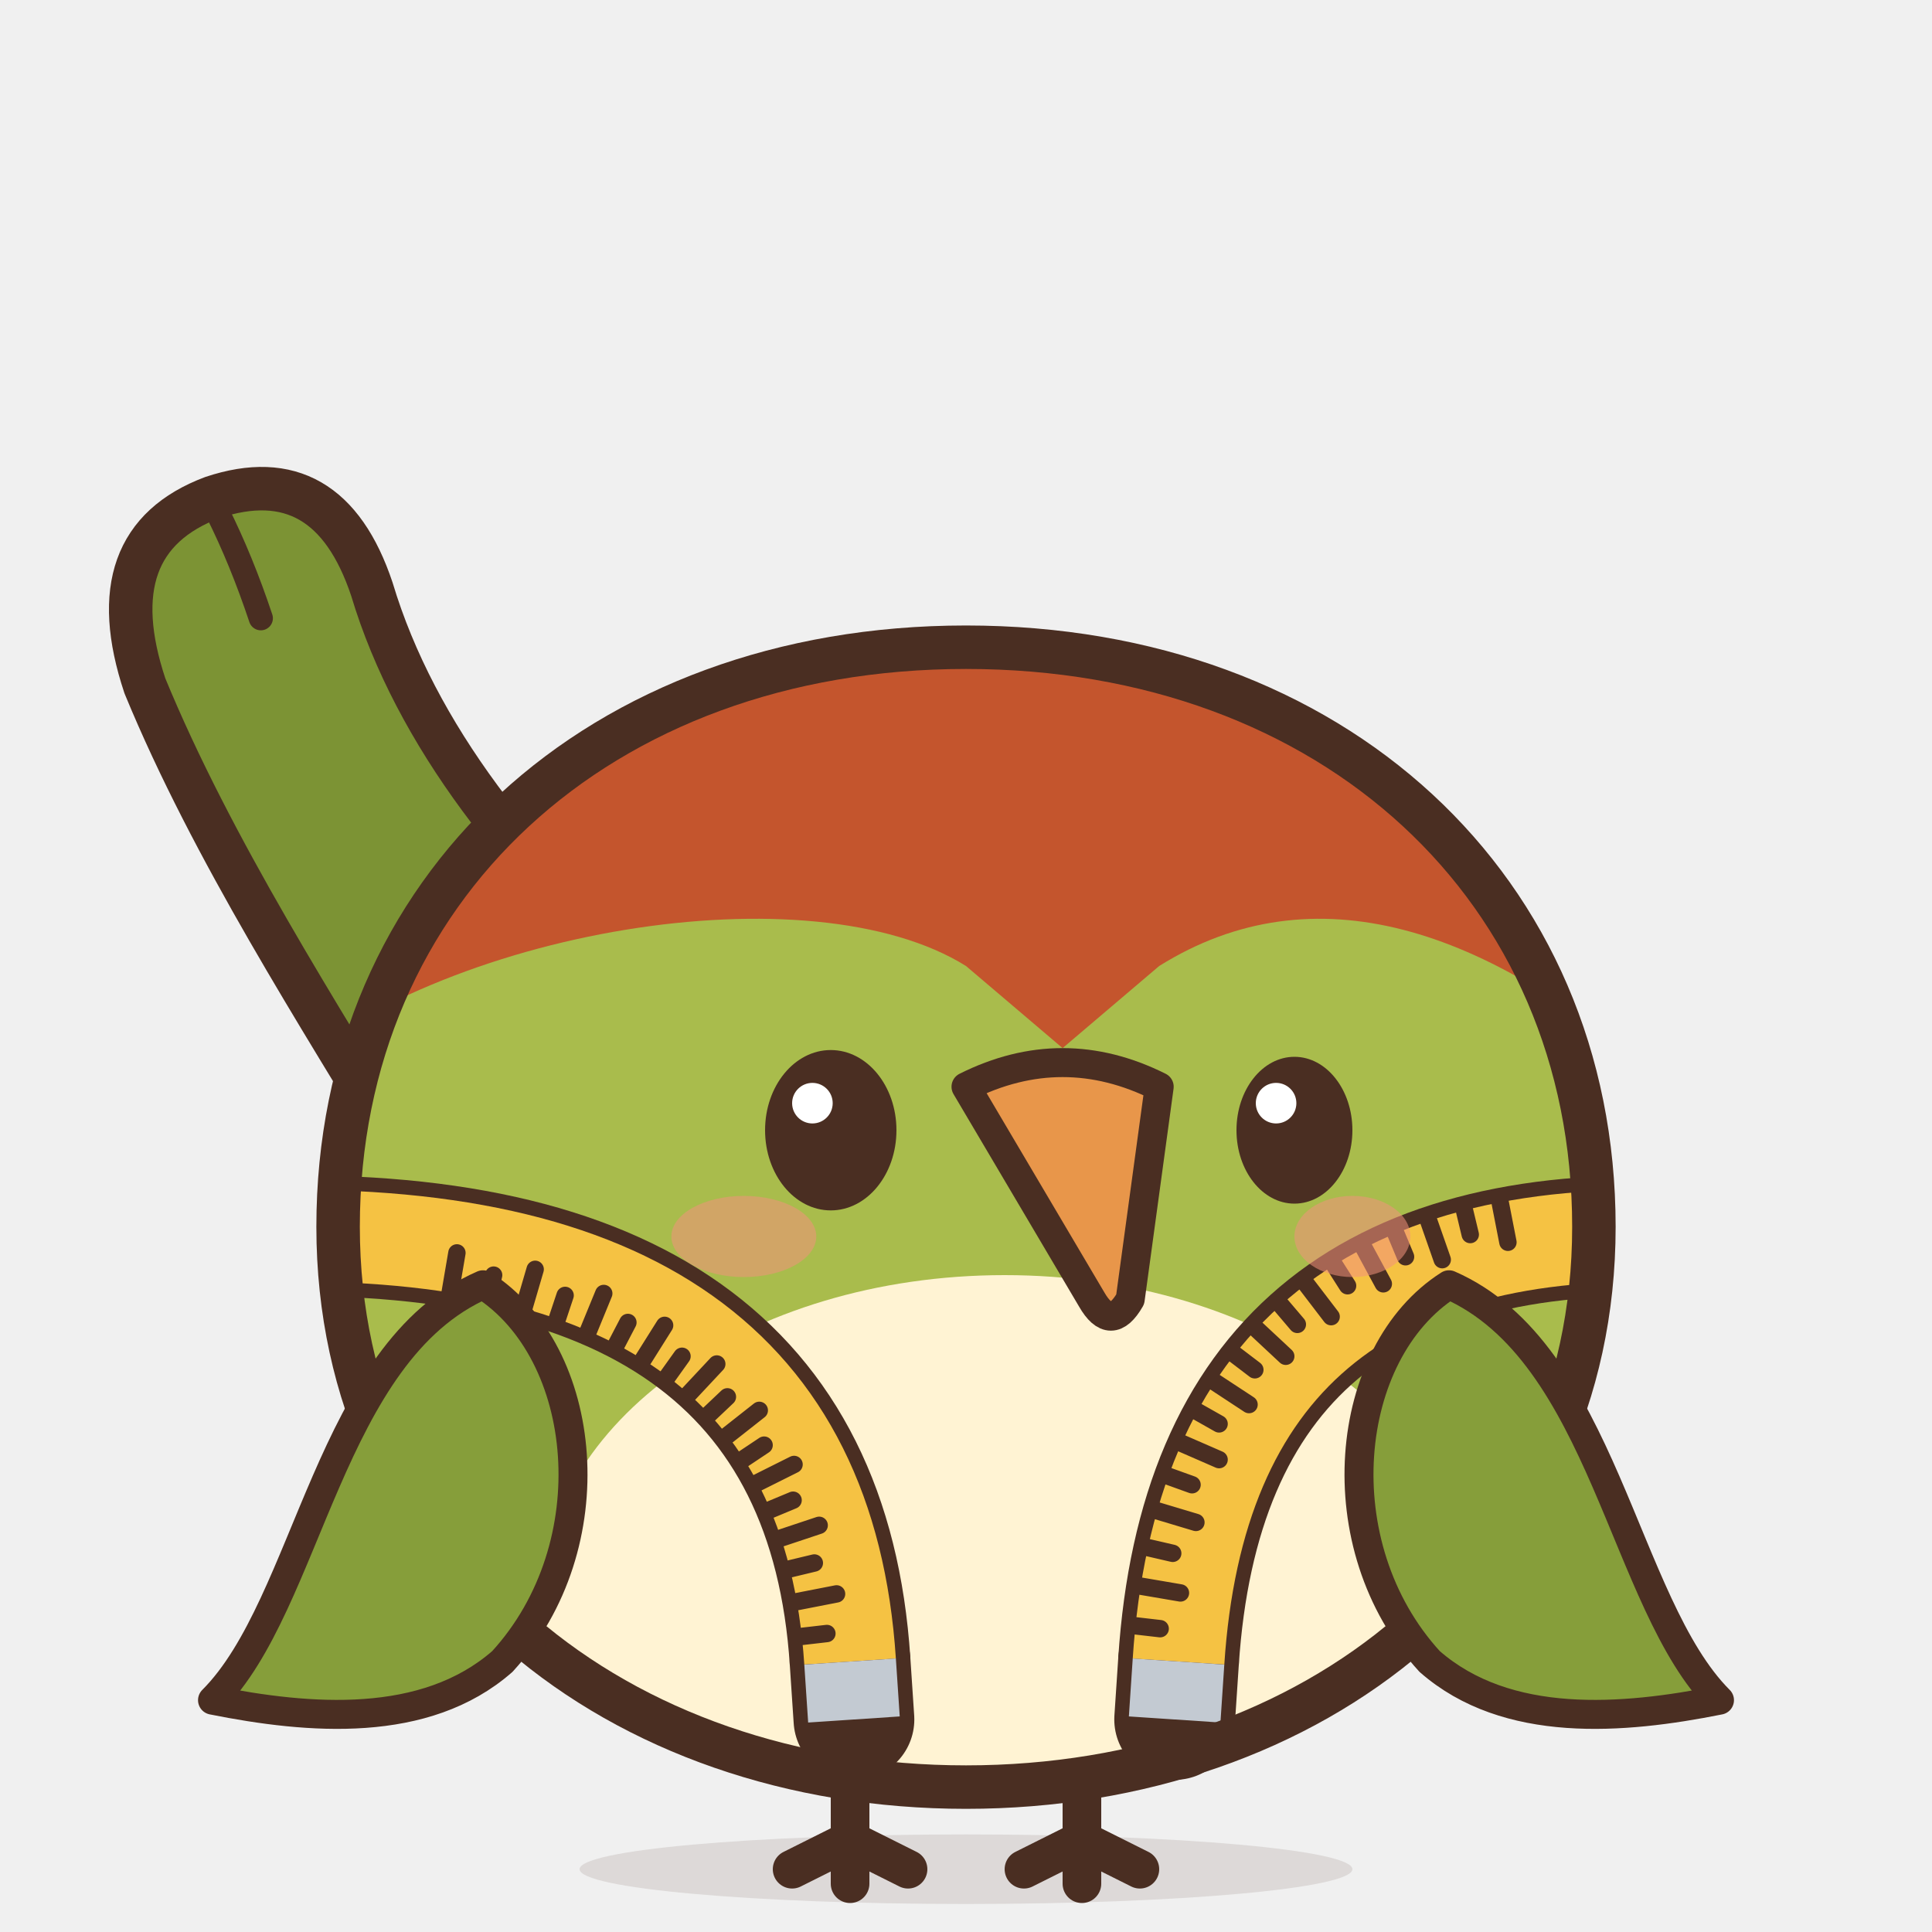
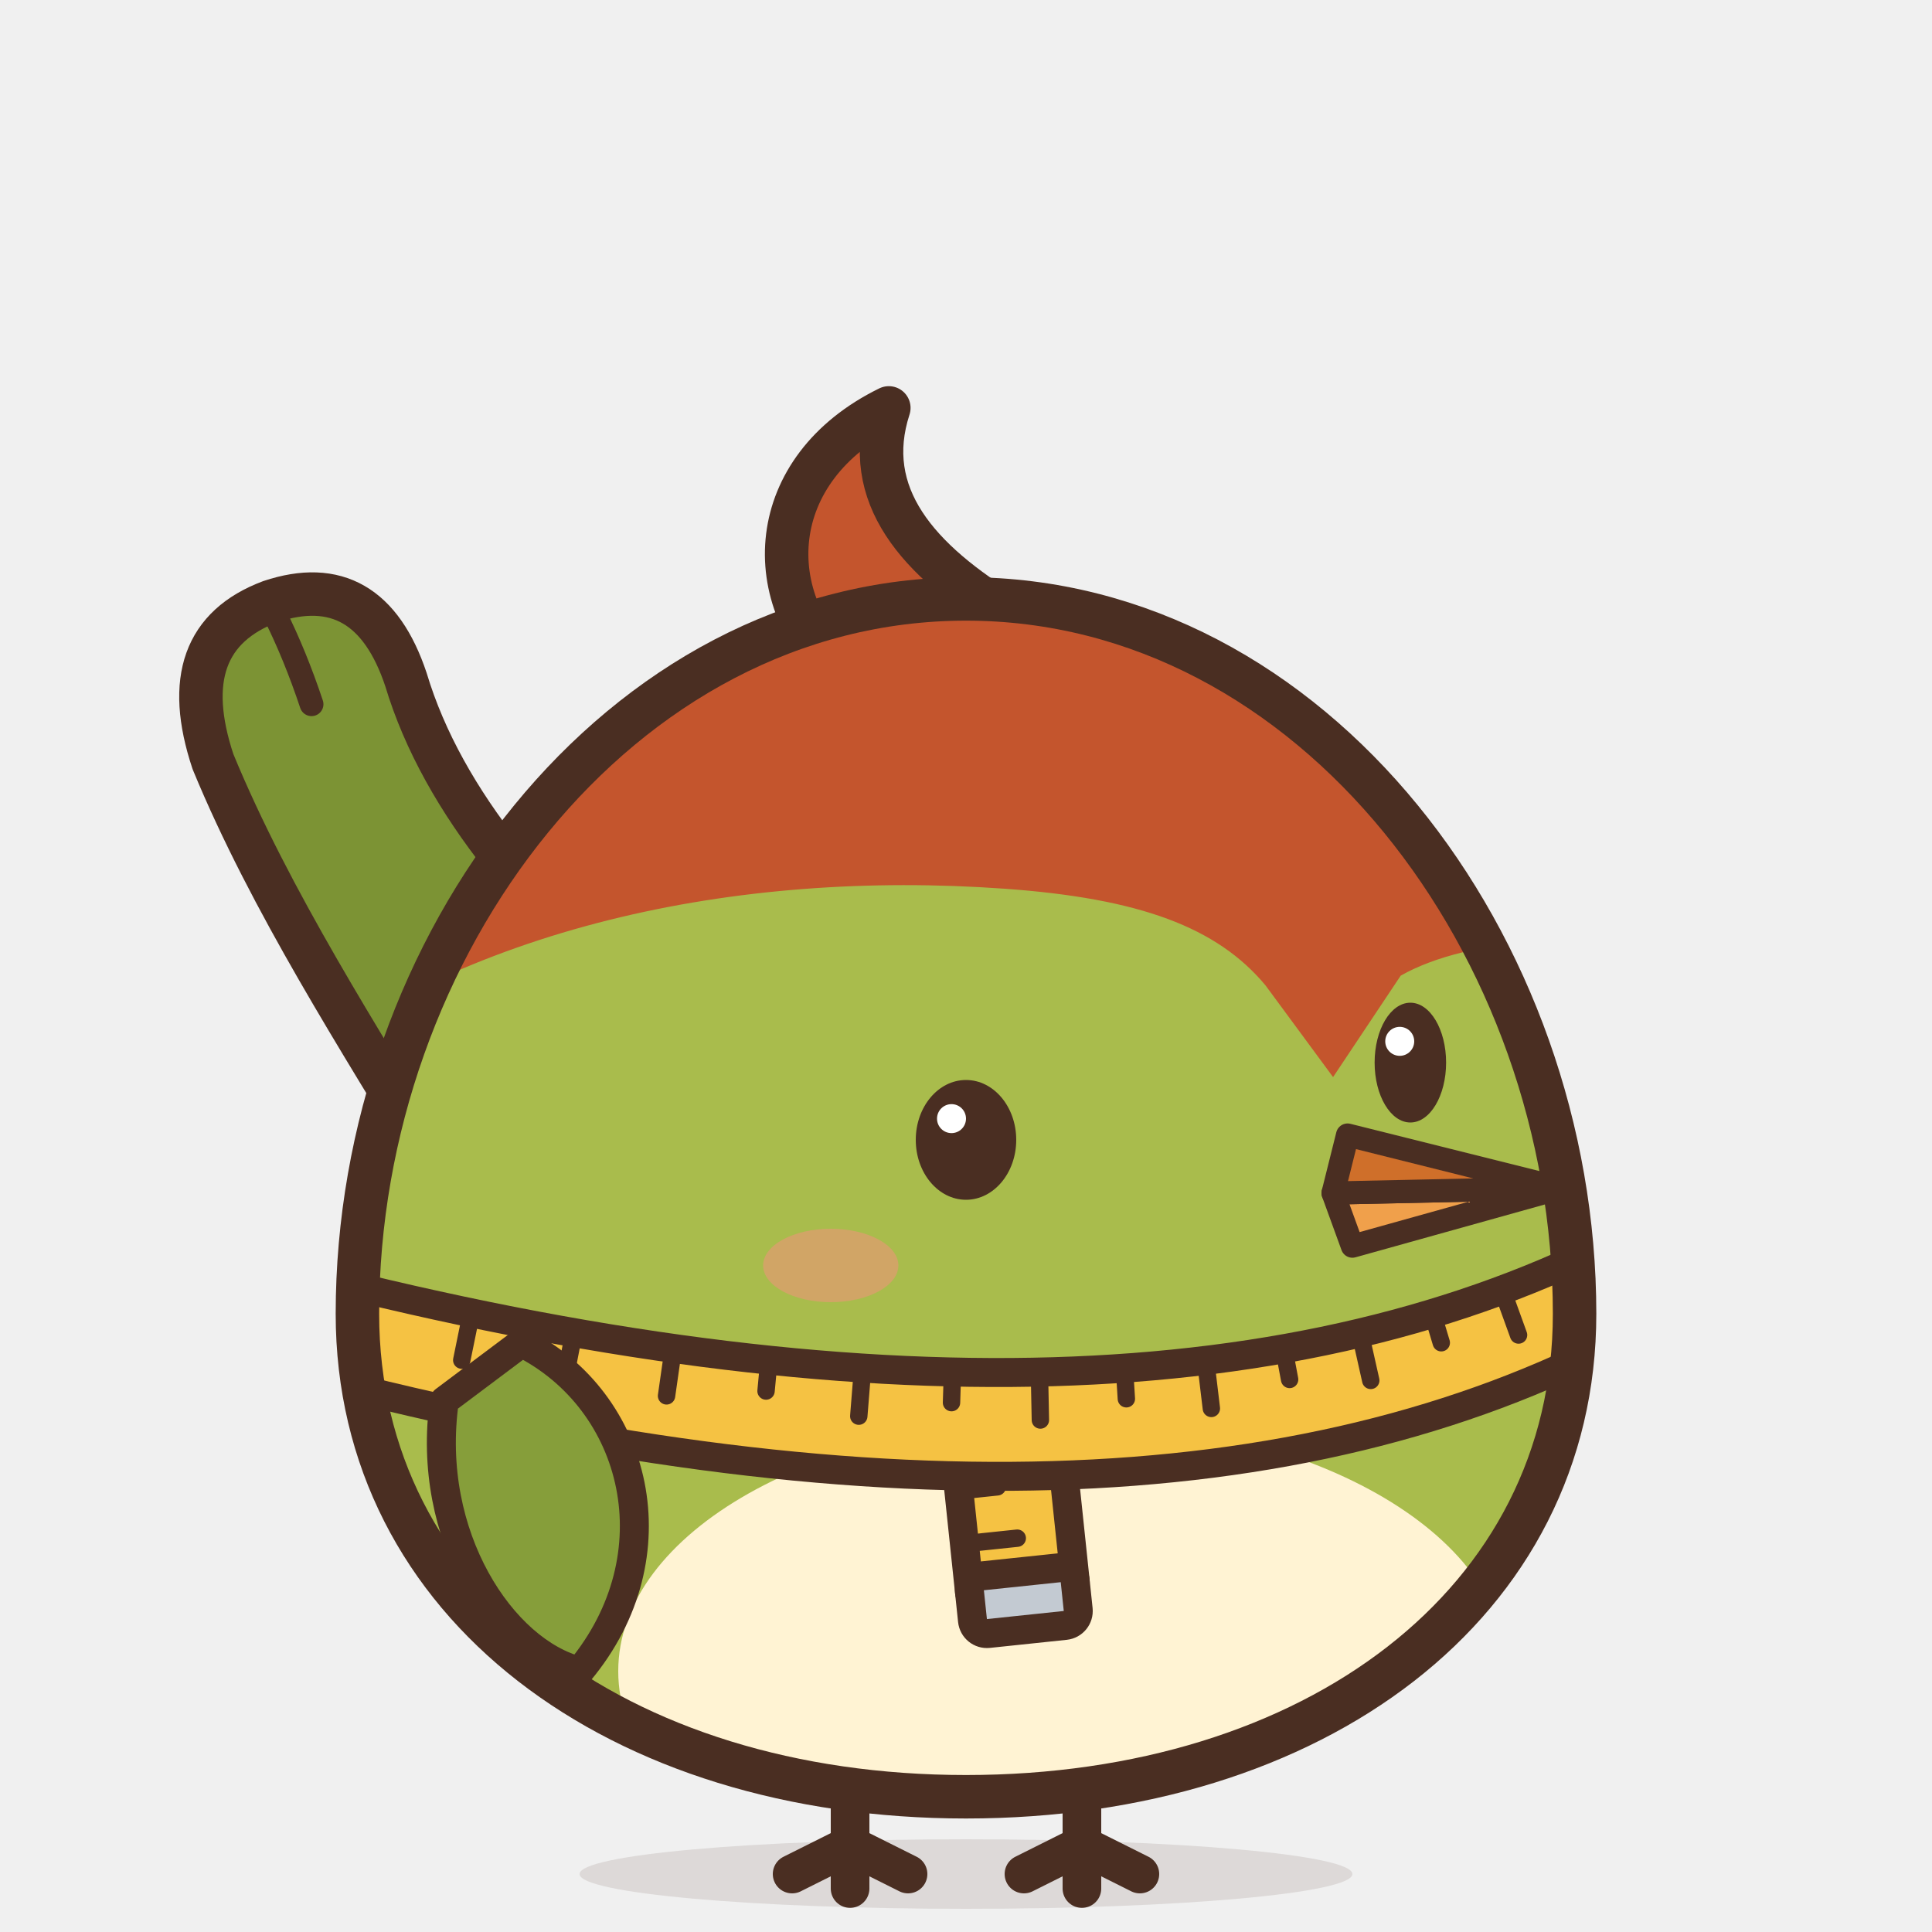
<svg xmlns="http://www.w3.org/2000/svg" viewBox="0 0 200 200" width="200" height="200" role="img" aria-labelledby="t d">
  <defs>
    <clipPath id="fitz-turn">
-       <path d="M100 67 C 138 67, 165 92, 165 127 C 165 162, 136 185, 100 185 C 64 185, 35 162, 35 127 C 35 92, 62 67, 100 67 Z" />
-     </clipPath>
-     <clipPath id="fitz-turn-tape">
-       <path d="M100 67 C 138 67, 165 92, 165 127 C 165 162, 136 185, 100 185 C 64 185, 35 162, 35 127 C 35 92, 62 67, 100 67 Z" />
-       <rect x="60" y="150" width="80" height="50" />
+       <path d="M100 62 C 136 62, 163 98, 163 136 C 163 166, 136 186, 100 186 C 64 186, 37 166, 37 136 C 37 98, 64 62, 100 62 Z" />
    </clipPath>
  </defs>
-   <ellipse class="shadow" cx="100" cy="193.5" rx="40" ry="3.6" fill="#4A2E22" opacity=".12" />
+   <ellipse class="shadow" cx="100" cy="194" rx="40" ry="3.6" fill="#4A2E22" opacity=".12" />
  <g class="bird">
    <g class="feet">
-       <path d="M88 181 L88 190.5 M82 193.5 L88 190.5 L94 193.5 M88 190.5 L88 195" stroke="#4A2E22" stroke-width="4" stroke-linecap="round" stroke-linejoin="round" fill="none" />
-       <path d="M112 181 L112 190.5 M106 193.5 L112 190.5 L118 193.5 M112 190.5 L112 195" stroke="#4A2E22" stroke-width="4" stroke-linecap="round" stroke-linejoin="round" fill="none" />
+       <path d="M88 183 L88 191 M82 194 L88 191 L94 194 M88 191 L88 195.5" stroke="#4A2E22" stroke-width="4" stroke-linecap="round" stroke-linejoin="round" fill="none" />
+       <path d="M112 183 L112 191 M106 194 L112 191 L118 194 M112 191 L112 195.5" stroke="#4A2E22" stroke-width="4" stroke-linecap="round" stroke-linejoin="round" fill="none" />
    </g>
    <g class="tail">
-       <path d="M68 102 L42 120 C 33 105, 22 88, 15 71 Q 10 56 22 51.5 Q 34 47.5 38.5 61 C 43 76, 54 90, 68 102 Z" fill="#7C9334" stroke="#4A2E22" stroke-width="4.5" stroke-linejoin="round" />
-       <path d="M22.5 53 Q 25 58 27 64" fill="none" stroke="#4A2E22" stroke-width="2.5" stroke-linecap="round" />
+       <g transform="translate(9.3 16.8) scale(.85)">
+         <path d="M70 104 L42 122 C 33 107, 22 90, 15 73 Q 10 58 22 53.5 Q 34 49.5 38.5 63 C 43 78, 55 92, 70 104 Z" fill="#7C9334" stroke="#4A2E22" stroke-width="5.29" stroke-linejoin="round" />
+         <path d="M22.5 55 Q 25 60 27 66" fill="none" stroke="#4A2E22" stroke-width="2.9" stroke-linecap="round" />
+       </g>
+     </g>
+     <g class="tuft" transform="rotate(-14 100 66) translate(-6 0)">
+       <path d="M93 67 C 86 57, 90 44, 104 41 C 99 49, 103 57, 111 65 Z" fill="#C4552D" stroke="#4A2E22" stroke-width="4.5" stroke-linejoin="round" />
    </g>
    <g class="body">
-       <path d="M100 67 C 138 67, 165 92, 165 127 C 165 162, 136 185, 100 185 C 64 185, 35 162, 35 127 C 35 92, 62 67, 100 67 Z" fill="#A9BC4C" />
+       <path d="M100 62 C 136 62, 163 98, 163 136 C 163 166, 136 186, 100 186 C 64 186, 37 166, 37 136 C 37 98, 64 62, 100 62 Z" fill="#A9BC4C" />
      <g clip-path="url(#fitz-turn)">
-         <path d="M28 112 C 46 96, 84 90, 100 100 L110 108.5 L120 100 C 136 90, 154 96, 172 112 L172 40 L28 40 Z" fill="#C4552D" />
-         <ellipse cx="104.0" cy="166" rx="48" ry="34" fill="#FFF3D3" />
+         <path d="M28 112 C 48 96, 76 90, 104 92 C 118 93, 126 96, 131 102 L138 111.5 L145 101 C 152 97, 166 96, 178 99 L178 40 L28 40 Z" fill="#C4552D" />
+         <ellipse cx="110" cy="173" rx="46" ry="26" fill="#FFF3D3" />
      </g>
-       <g class="tape" clip-path="url(#fitz-turn-tape)">
-         <path d="M26 128 Q85 126 88 172" fill="none" stroke="#4A2E22" stroke-width="12.5" />
-         <path d="M88 172 L88.4 178" fill="none" stroke="#4A2E22" stroke-width="12.5" stroke-linecap="round" />
-         <path d="M26 128 Q85 126 88 172" fill="none" stroke="#F5C243" stroke-width="9.5" />
-         <path d="M88 172 L88.4 178" fill="none" stroke="#C3CAD2" stroke-width="9.5" />
-         <path d="M46.6 133.8 L47.3 129.7 M50.5 134.5 L51.1 132 M54.2 135.5 L55.4 131.4 M57.7 136.5 L58.5 134.1 M60.9 137.8 L62.5 133.9 M63.8 139.2 L65 136.9 M66.6 140.7 L68.8 137.2 M69.1 142.5 L70.6 140.4 M71.3 144.3 L74.2 141.2 M73.4 146.4 L75.3 144.6 M75.3 148.6 L78.6 146 M77 151 L79.1 149.6 M78.4 153.5 L82.2 151.6 M79.7 156.3 L82.1 155.3 M80.9 159.2 L84.8 157.9 M81.8 162.4 L84.3 161.8 M82.5 165.8 L86.6 165 M83 169.4 L85.6 169.1" stroke="#4A2E22" stroke-width="1.8" stroke-linecap="round" />
-         <path d="M174 128 Q125 126 122 172" fill="none" stroke="#4A2E22" stroke-width="12.5" />
-         <path d="M122 172 L121.6 178" fill="none" stroke="#4A2E22" stroke-width="12.5" stroke-linecap="round" />
-         <path d="M174 128 Q125 126 122 172" fill="none" stroke="#F5C243" stroke-width="9.5" />
-         <path d="M122 172 L121.6 178" fill="none" stroke="#C3CAD2" stroke-width="9.5" />
-         <path d="M155.3 124.5 L156.1 128.6 M151.6 125.3 L152.2 127.8 M147.9 126.4 L149.3 130.4 M144.5 127.7 L145.5 130.1 M141.2 129.2 L143.2 132.9 M138.1 130.9 L139.5 133.1 M135.2 132.9 L137.8 136.3 M132.6 135.1 L134.3 137.1 M130.1 137.6 L133.1 140.4 M127.8 140.2 L129.9 141.8 M125.8 143.1 L129.3 145.4 M123.9 146.1 L126.2 147.4 M122.3 149.4 L126.2 151.1 M120.9 152.8 L123.4 153.7 M119.8 156.4 L123.8 157.6 M118.8 160.2 L121.4 160.8 M118.1 164.2 L122.2 164.9 M117.5 168.3 L120.1 168.6" stroke="#4A2E22" stroke-width="1.8" stroke-linecap="round" />
+       <g transform="translate(104 146.8) rotate(-6)">
+         <rect x="-5.5" y="0" width="11" height="19" rx="1.5" fill="#F5C243" stroke="#4A2E22" stroke-width="3" />
+         <path d="M-5.5 7 L-1.5 7 M-5.5 12.5 L0 12.5" stroke="#4A2E22" stroke-width="1.8" stroke-linecap="round" />
+         <rect x="-5.5" y="16" width="11" height="6" rx="1.5" fill="#C3CAD2" stroke="#4A2E22" stroke-width="3" />
      </g>
-       <path d="M100 67 C 138 67, 165 92, 165 127 C 165 162, 136 185, 100 185 C 64 185, 35 162, 35 127 C 35 92, 62 67, 100 67 Z" fill="none" stroke="#4A2E22" stroke-width="4.5" />
+       <g class="band" clip-path="url(#fitz-turn)">
+         <path d="M32 132 Q118 154 168 128 L168 138.5 Q118 165 32 142.5 Z" fill="#F5C243" />
+         <path d="M48.8 135.9 L47.8 140.8 M59.4 138 L58.8 141.1 M69.7 139.6 L69 144.5 M79.6 140.8 L79.3 144 M89.3 141.6 L88.9 146.6 M98.6 142 L98.5 145.2 M107.6 142 L107.7 147 M116.4 141.6 L116.6 144.8 M124.8 140.8 L125.4 145.8 M132.9 139.6 L133.5 142.8 M140.8 138 L141.9 142.9 M148.3 136 L149.2 139 M155.5 133.5 L157.2 138.2" stroke="#4A2E22" stroke-width="1.8" stroke-linecap="round" />
+         <path d="M32 132 Q118 154 168 128" fill="none" stroke="#4A2E22" stroke-width="3" />
+         <path d="M32 142.5 Q118 165 168 138.5" fill="none" stroke="#4A2E22" stroke-width="3" />
+       </g>
+       <path d="M100 62 C 136 62, 163 98, 163 136 C 163 166, 136 186, 100 186 C 64 186, 37 166, 37 136 C 37 98, 64 62, 100 62 Z" fill="none" stroke="#4A2E22" stroke-width="4.5" />
      <g class="wing l">
-         <path d="M50 133 C 61 140, 63 160, 52 172 C 44 179, 32 178, 22 176 C 32 166, 34 140, 50 133 Z" fill="#869E3A" stroke="#4A2E22" stroke-width="3" stroke-linejoin="round" />
-       </g>
-       <g class="wing r">
-         <path d="M150 133 C 139 140, 137 160, 148 172 C 156 179, 168 178, 178 176 C 168 166, 166 140, 150 133 Z" fill="#869E3A" stroke="#4A2E22" stroke-width="3" stroke-linejoin="round" />
+         <path d="M54 139 C 66 145, 70 161, 60 173 C 52 171, 44 159, 46 145 Z" fill="#869E3A" stroke="#4A2E22" stroke-width="3" stroke-linejoin="round" />
      </g>
      <g class="blush" fill="#F2917C" opacity=".55">
-         <ellipse cx="77" cy="128" rx="7.5" ry="4.2" />
-         <ellipse cx="140" cy="128" rx="6.0" ry="4.2" />
+         <ellipse cx="86" cy="131" rx="7" ry="3.8" />
      </g>
      <g class="pupils">
        <g class="eye">
-           <ellipse cx="86" cy="117" rx="6.8" ry="8.3" fill="#4A2E22" />
-           <circle cx="84.1" cy="114.2" r="2.1" fill="#FFFFFF" />
+           <ellipse cx="100" cy="118" rx="5.2" ry="6.2" fill="#4A2E22" />
+           <circle cx="98.5" cy="115.8" r="1.5" fill="#FFFFFF" />
        </g>
        <g class="eye">
-           <ellipse cx="134" cy="117" rx="6" ry="7.6" fill="#4A2E22" />
-           <circle cx="132.1" cy="114.2" r="2.1" fill="#FFFFFF" />
+           <ellipse cx="146" cy="110" rx="3.7" ry="6.2" fill="#4A2E22" />
+           <circle cx="144.9" cy="107.8" r="1.5" fill="#FFFFFF" />
        </g>
      </g>
      <g class="beak">
-         <path d="M100 112.5 Q110 107.5 120 112.5 L117 134.5 Q115 138 113 134.5 Z" fill="#E8964A" stroke="#4A2E22" stroke-width="3" stroke-linejoin="round" />
+         <path d="M138 123.5 L161.5 123 L140 129 Z" fill="#F0A04B" stroke="#4A2E22" stroke-width="2.4" stroke-linejoin="round" />
+         <path d="M139.5 117.5 L161.5 123 L138 123.5 Z" fill="#CF6F2A" stroke="#4A2E22" stroke-width="2.4" stroke-linejoin="round" />
      </g>
    </g>
  </g>
</svg>
